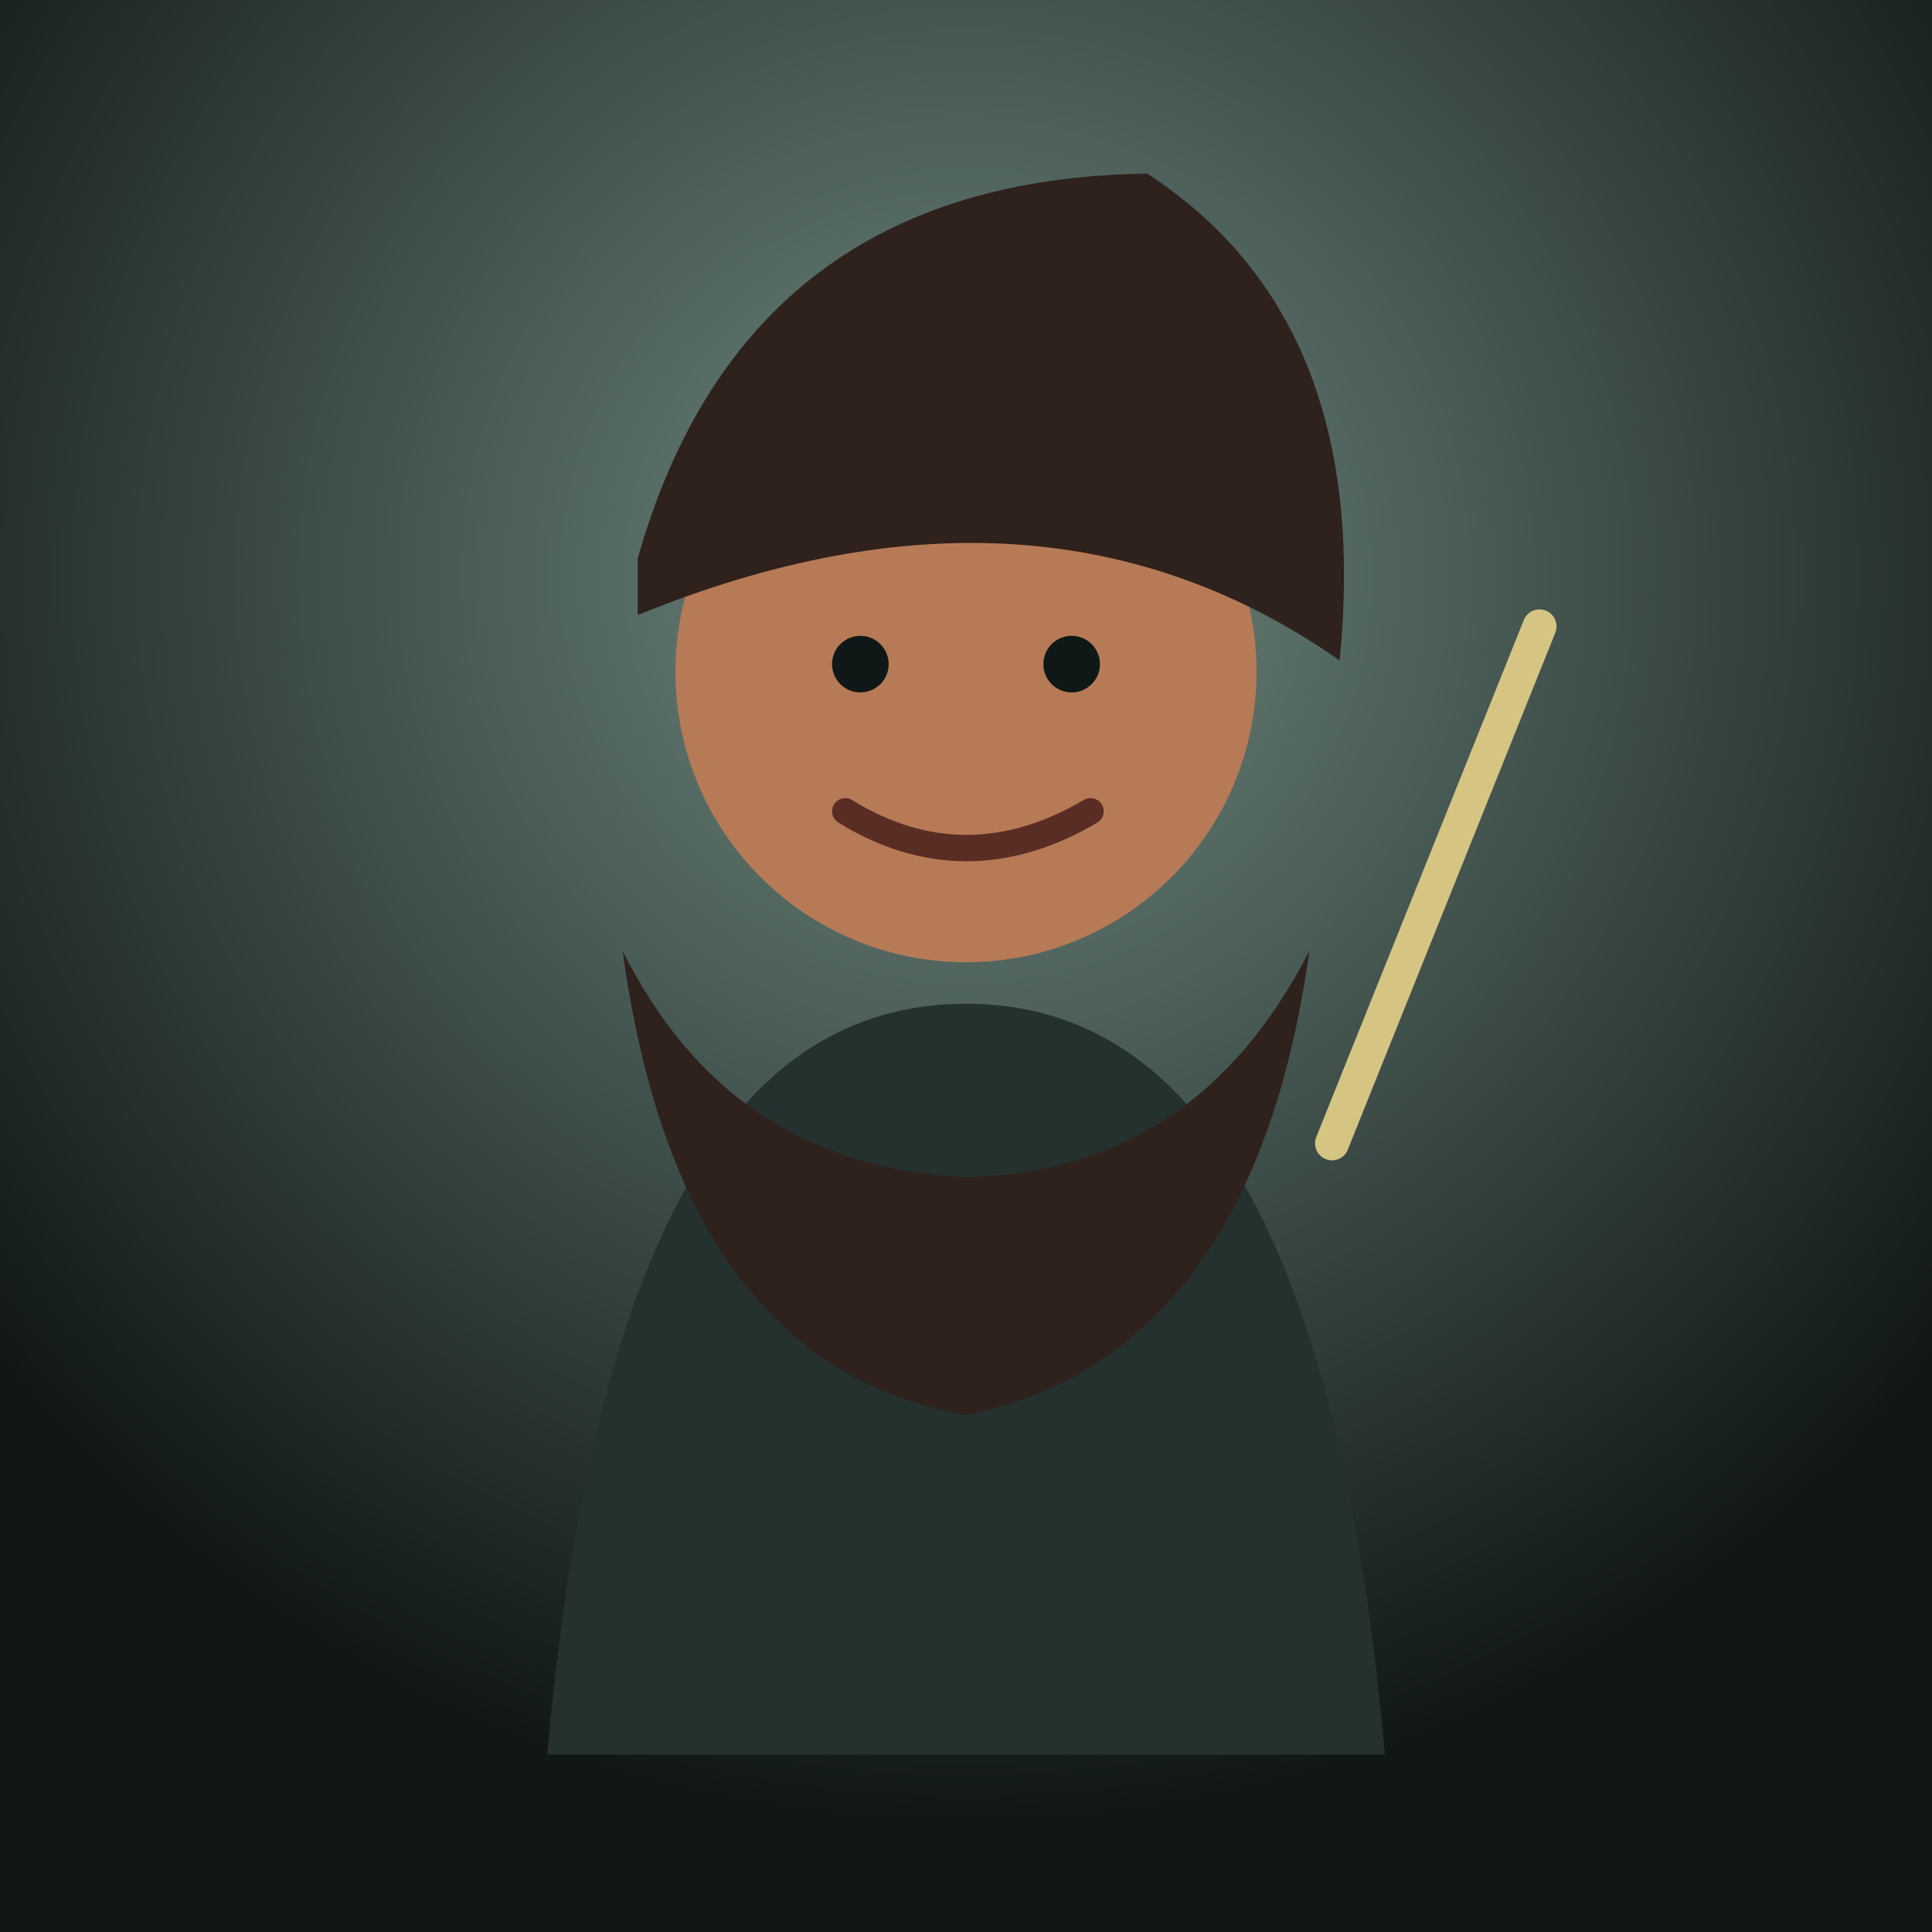
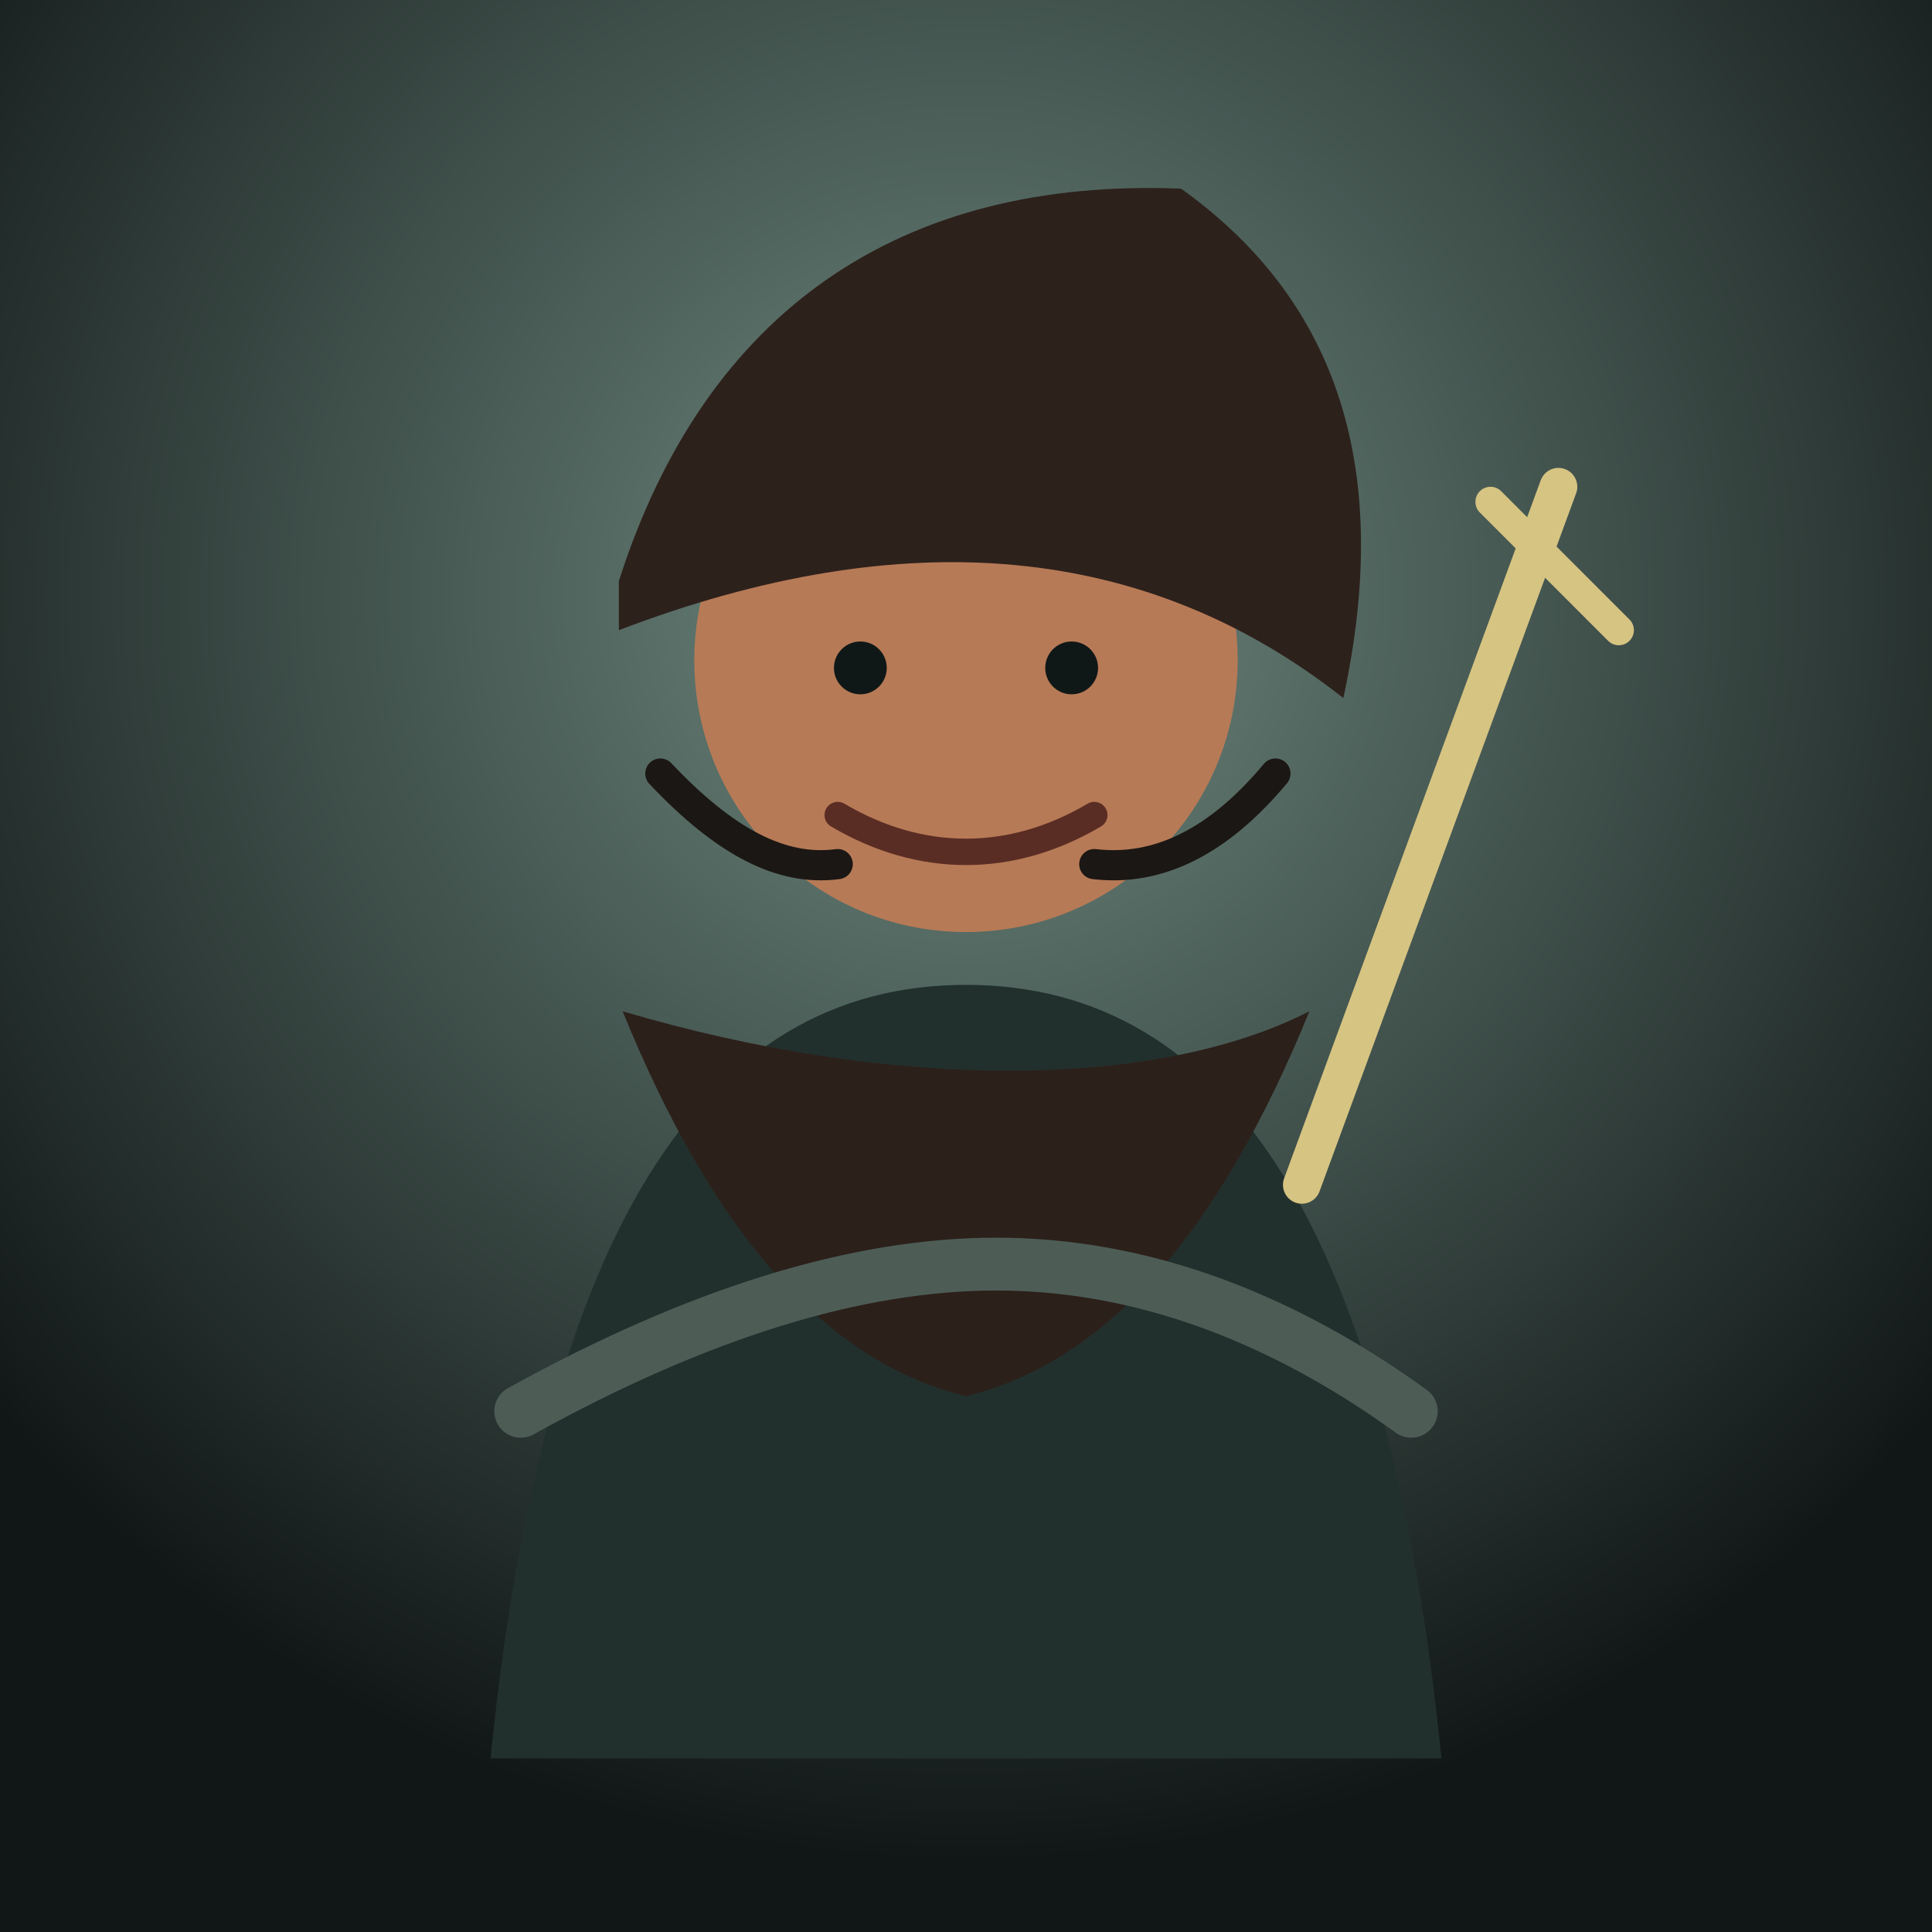
<svg xmlns="http://www.w3.org/2000/svg" viewBox="0 0 1024 1024" role="img" aria-label="Original ranger king portrait">
  <defs>
-     <radialGradient id="bg" cx="50%" cy="30%" r="64%">
+     <radialGradient id="bg" cx="50%" cy="31%" r="65%">
      <stop stop-color="#6f8a80" />
      <stop offset="1" stop-color="#111717" />
    </radialGradient>
  </defs>
  <rect width="1024" height="1024" fill="url(#bg)" />
-   <path d="M290 930c24-270 98-398 222-398s198 128 222 398Z" fill="#24312f" />
-   <circle cx="512" cy="356" r="154" fill="#b77a56" />
-   <path d="M338 296c38-134 128-202 270-204 80 52 114 138 102 258-106-74-230-82-372-24Z" fill="#2f211c" />
-   <path d="M330 504c38 76 98 116 182 120 82-2 142-42 182-120-20 144-82 226-182 246-102-18-162-100-182-246Z" fill="#2f211c" />
-   <circle cx="456" cy="352" r="15" fill="#101817" />
-   <circle cx="568" cy="352" r="15" fill="#101817" />
-   <path d="M448 430c42 26 86 26 130 0" stroke="#5a2d24" stroke-width="14" fill="none" stroke-linecap="round" />
-   <path d="M706 606 816 332" stroke="#d6c482" stroke-width="18" stroke-linecap="round" />
+   <path d="M260 932c28-278 112-410 252-410s224 132 252 410Z" fill="#22302d" />
+   <path d="M330 536c48 118 108 186 182 204 74-18 134-86 182-204-82 42-222 42-364 0Z" fill="#2c201b" />
+   <circle cx="512" cy="350" r="144" fill="#b77a56" />
+   <path d="M328 308c46-144 150-214 298-208 84 60 112 150 86 270-104-82-232-94-384-36Z" fill="#2d211c" />
+   <path d="M350 410c34 36 64 52 94 48m136 0c34 4 66-12 96-48" stroke="#1b1714" stroke-width="16" fill="none" stroke-linecap="round" />
+   <circle cx="456" cy="354" r="14" fill="#101817" />
+   <circle cx="568" cy="354" r="14" fill="#101817" />
+   <path d="M444 432c44 26 92 26 136 0" stroke="#5a2d24" stroke-width="14" fill="none" stroke-linecap="round" />
+   <path d="M690 628 826 258" stroke="#d6c482" stroke-width="20" stroke-linecap="round" />
+   <path d="M790 266 858 334" stroke="#d6c482" stroke-width="16" stroke-linecap="round" />
+   <path d="M276 748c94-52 178-78 252-78s148 26 220 78" stroke="#4d5d56" stroke-width="28" fill="none" stroke-linecap="round" />
</svg>
